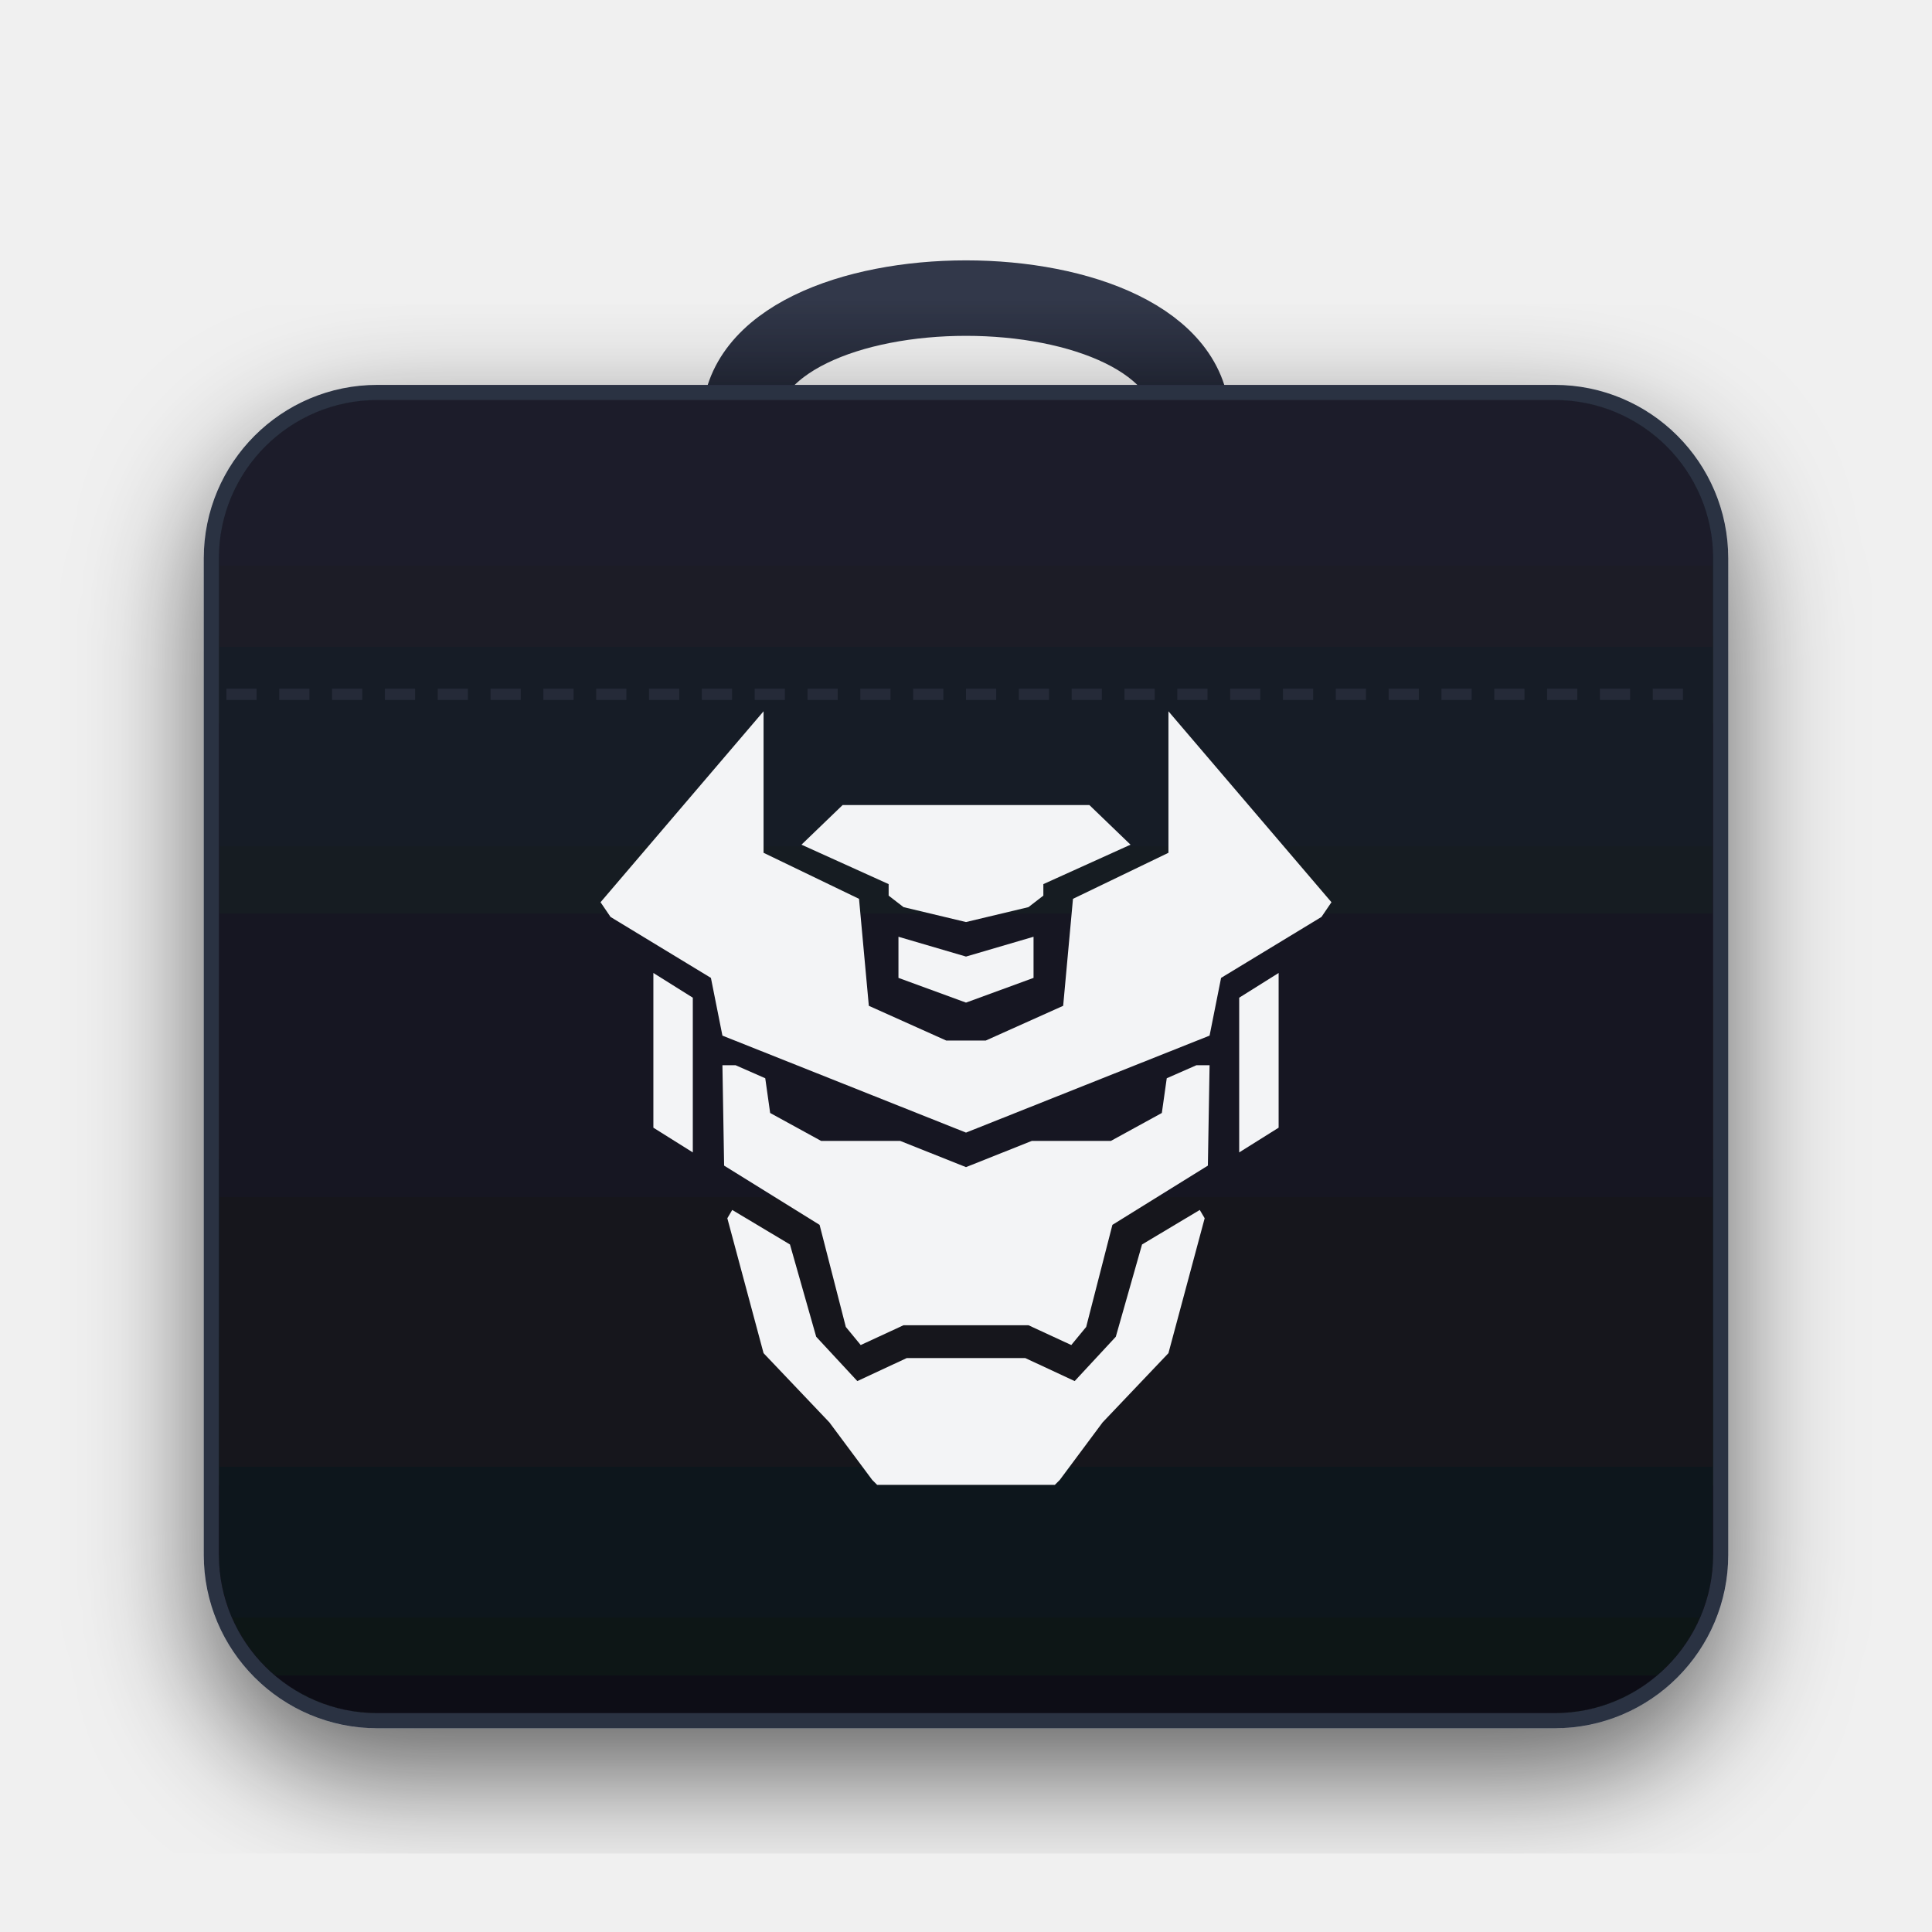
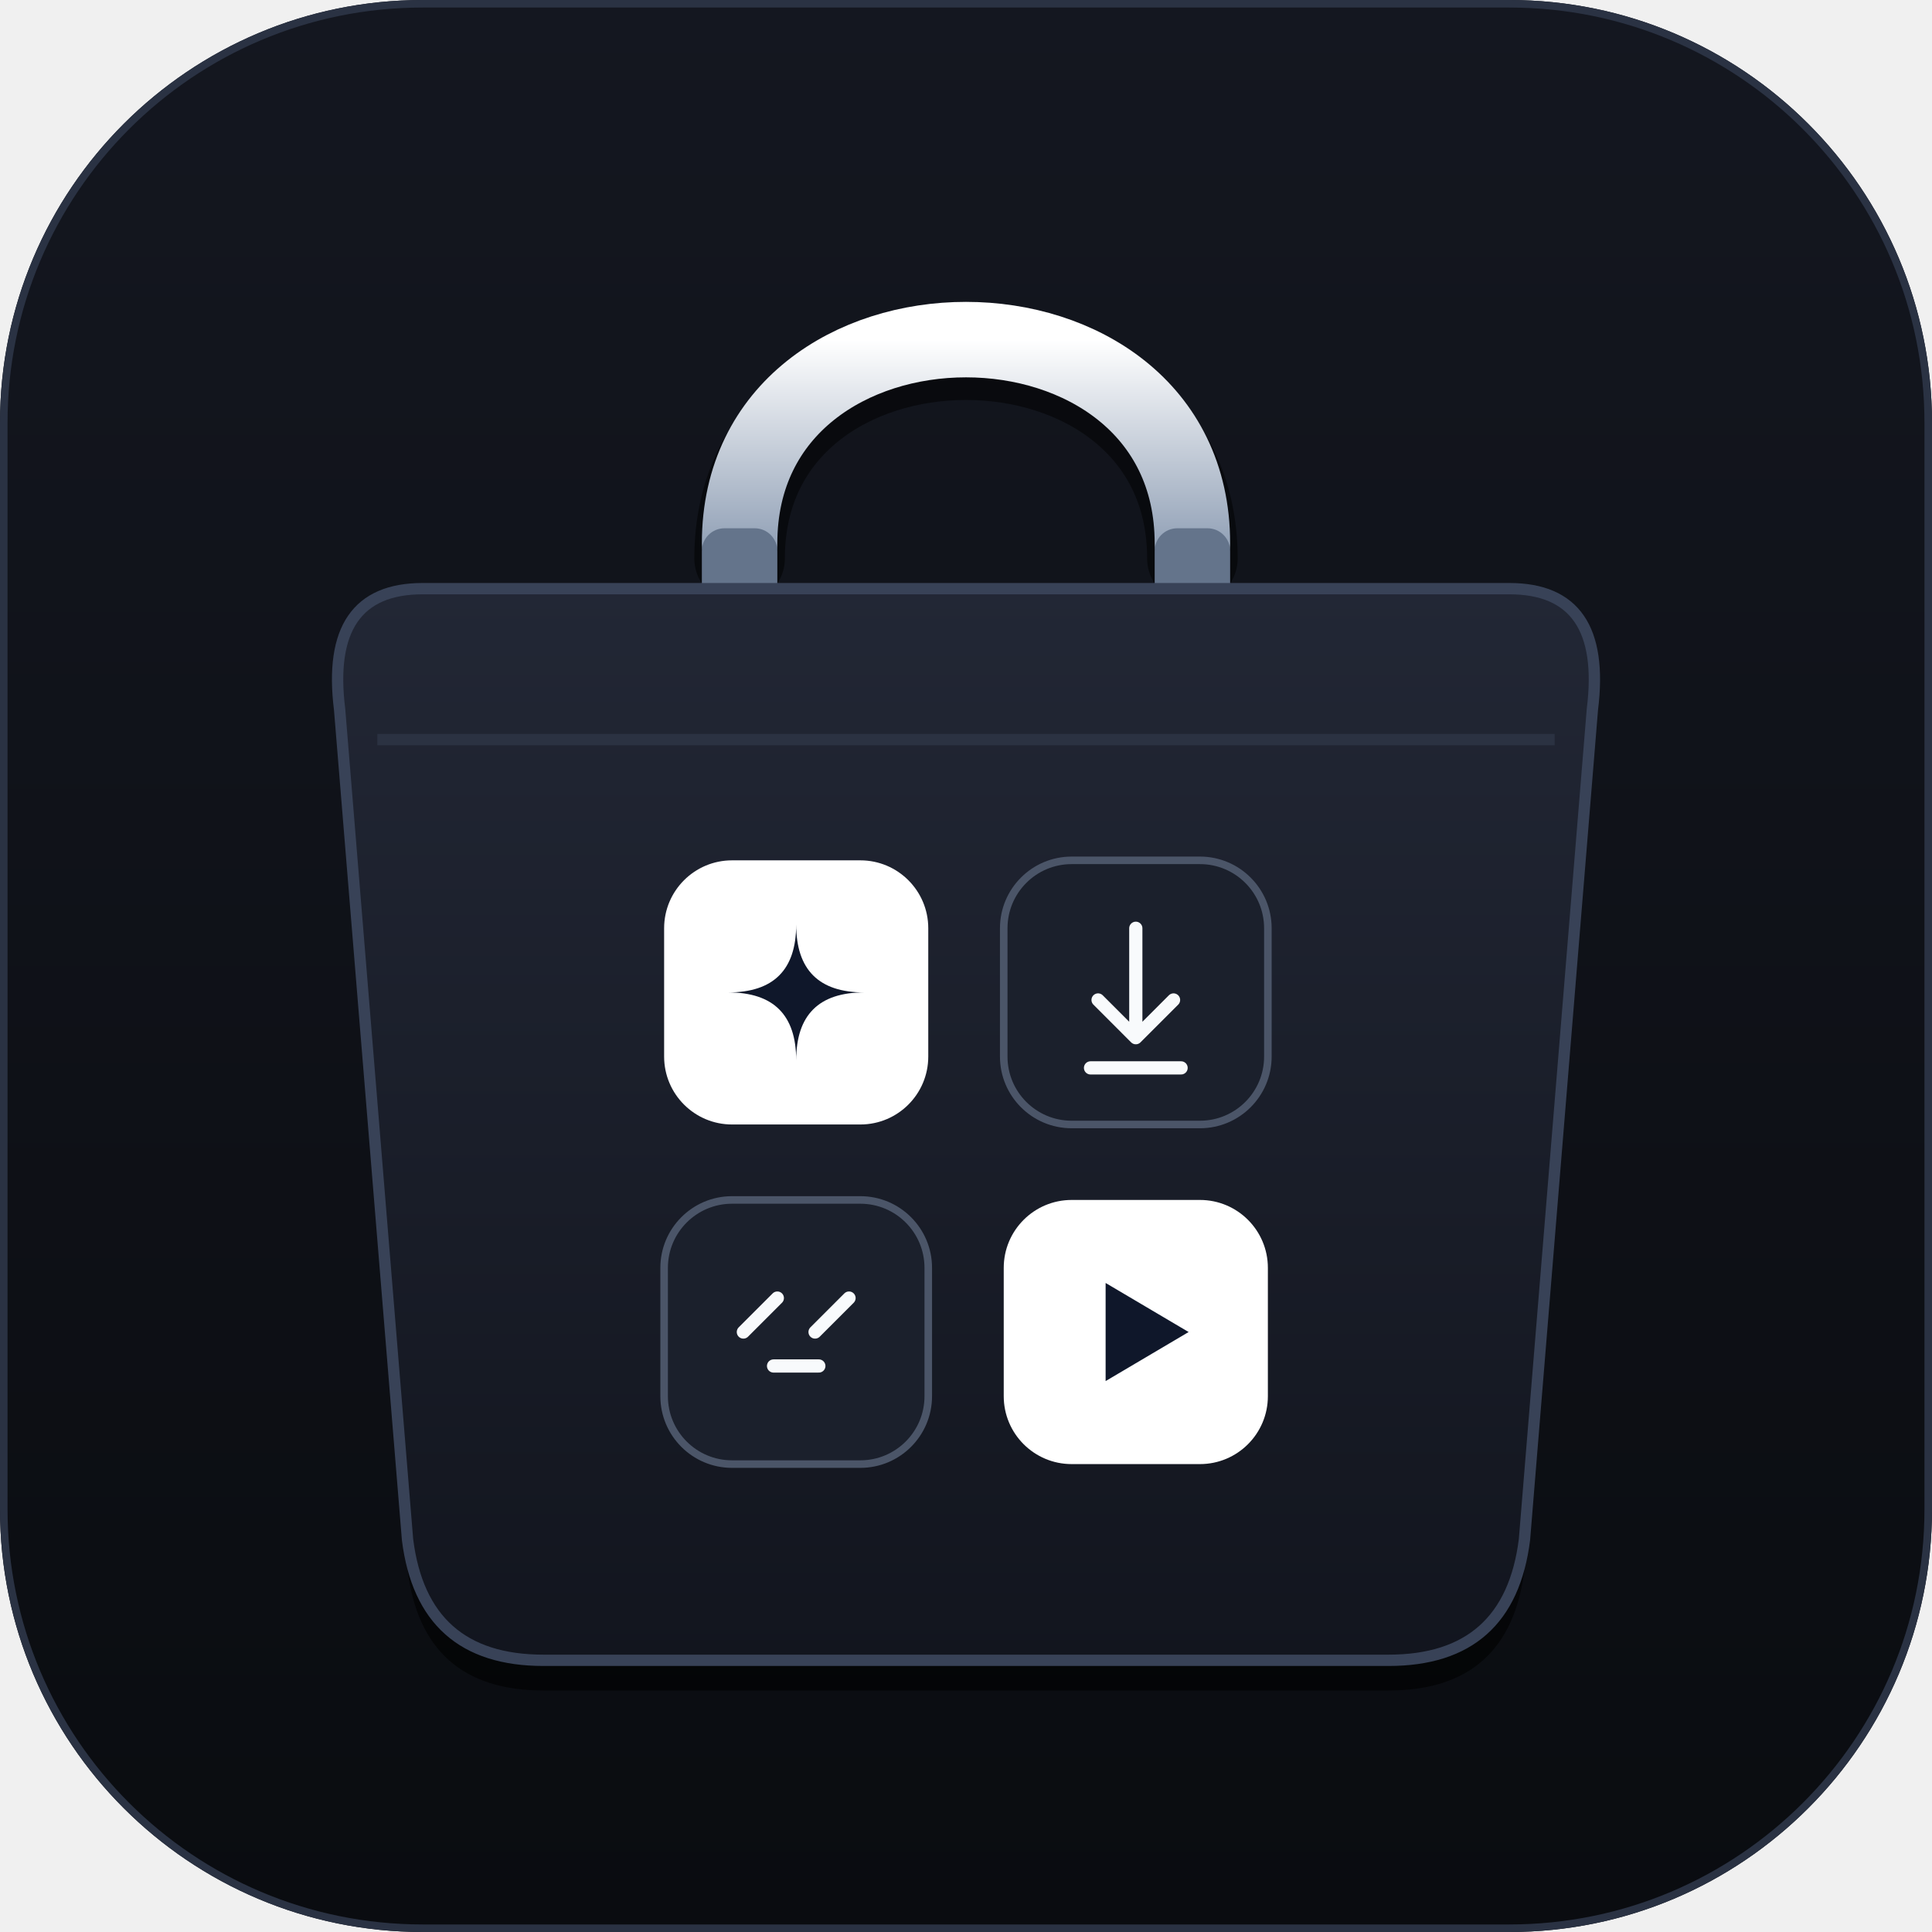
<svg xmlns="http://www.w3.org/2000/svg" viewBox="0 0 512 512" width="512" height="512">
  <defs>
    <linearGradient id="bg" x1="0" y1="0" x2="0" y2="1">
-       <stop offset="0%" stop-color="#1c1f2b" />
-       <stop offset="100%" stop-color="#0f1118" />
+       <stop offset="0%" stop-color="#141720" />
+       <stop offset="100%" stop-color="#0a0c10" />
+     </linearGradient>
+     <linearGradient id="bag" x1="0" y1="0" x2="0" y2="1">
+       <stop offset="0%" stop-color="#222735" />
+       <stop offset="100%" stop-color="#12151e" />
    </linearGradient>
    <linearGradient id="handle" x1="0" y1="0" x2="0" y2="1">
-       <stop offset="0%" stop-color="#32384a" />
-       <stop offset="100%" stop-color="#1e2230" />
+       <stop offset="0%" stop-color="#ffffff" />
+       <stop offset="100%" stop-color="#94a3b8" />
    </linearGradient>
-     <filter id="shadow" x="-10%" y="-10%" width="120%" height="120%">
-       <feDropShadow dx="0" dy="12" stdDeviation="16" flood-color="#000000" flood-opacity="0.6" />
-     </filter>
  </defs>
-   <path d="M 196 112 C 196 68, 316 68, 316 112" fill="none" stroke="url(#handle)" stroke-width="20" stroke-linecap="round" />
-   <rect x="56" y="104" width="400" height="352" rx="44" ry="44" fill="url(#bg)" stroke="#2b3142" stroke-width="4" filter="url(#shadow)" />
-   <path d="M 60 184 L 452 184" stroke="#252a38" stroke-width="3" stroke-dasharray="8 6" />
-   <g transform="translate(131, 166) scale(0.50)">
-     <path fill="#f3f4f6" fill-rule="evenodd" d="M 250.0 387.8 L 281.4 387.8 L 307.6 400.0 L 329.4 376.5 L 343.3 327.6 L 373.9 309.3 L 376.5 313.7 L 357.3 385.2 L 322.4 421.9 L 299.7 452.4 L 297.1 455.0 L 250.0 455.0 L 202.9 455.0 L 200.3 452.4 L 177.6 421.9 L 142.7 385.2 L 123.5 313.7 L 126.1 309.3 L 156.7 327.6 L 170.6 376.5 L 192.4 400.0 L 218.6 387.8 Z M 250.0 286.6 L 284.9 272.7 L 326.8 272.7 L 353.8 257.9 L 356.4 239.5 L 372.1 232.6 L 379.1 232.6 L 378.2 285.8 L 327.6 317.2 L 313.7 371.3 L 305.8 380.9 L 283.1 370.4 L 250.0 370.4 L 216.9 370.4 L 194.2 380.9 L 186.3 371.3 L 172.4 317.2 L 121.8 285.8 L 120.9 232.6 L 127.9 232.6 L 143.6 239.5 L 146.2 257.9 L 173.2 272.7 L 215.1 272.7 Z M 105.2 278.8 L 105.2 196.8 L 84.3 183.7 L 84.3 265.7 Z M 394.8 278.8 L 394.8 196.8 L 415.7 183.7 L 415.7 265.7 Z M 250.0 219.5 L 260.5 219.5 L 301.5 201.1 L 306.7 144.4 L 357.3 120.0 L 357.3 45.0 L 443.7 146.2 L 438.4 154.0 L 385.2 186.3 L 379.1 216.9 L 250.0 268.3 L 120.9 216.9 L 114.8 186.3 L 61.6 154.0 L 56.3 146.2 L 142.7 45.0 L 142.7 120.0 L 193.3 144.4 L 198.5 201.1 L 239.5 219.5 Z M 250.0 175.0 L 285.8 164.5 L 285.8 186.3 L 250.0 199.4 L 214.2 186.3 L 214.2 164.5 Z M 250.0 94.7 L 315.4 94.7 L 337.2 115.7 L 291.0 136.6 L 291.0 142.7 L 283.1 148.8 L 250.0 156.7 L 216.9 148.8 L 209.0 142.7 L 209.0 136.6 L 162.8 115.7 L 184.6 94.7 Z" />
-   </g>
+   <rect width="512" height="512" rx="112" fill="url(#bg)" />
+   <rect width="510" height="510" x="1" y="1" rx="111" fill="none" stroke="#2a3243" stroke-width="2" />
+   <path d="M 196 148 C 196 76, 316 76, 316 148" fill="none" stroke="#000000" stroke-width="24" stroke-linecap="round" opacity="0.5" />
+   <path d="M 196 144 C 196 72, 316 72, 316 144" fill="none" stroke="url(#handle)" stroke-width="20" stroke-linecap="round" />
+   <rect x="186" y="140" width="20" height="24" rx="6" fill="#64748b" />
+   <rect x="306" y="140" width="20" height="24" rx="6" fill="#64748b" />
+   <path d="M 112 164 L 400 164 Q 426 164 422 196 L 404 416 Q 400 448 368 448 L 144 448 Q 112 448 108 416 L 90 196 Q 86 164 112 164 Z" fill="#000000" opacity="0.6" />
+   <path d="M 112 156 L 400 156 Q 426 156 422 188 L 404 408 Q 400 440 368 440 L 144 440 Q 112 440 108 408 L 90 188 Q 86 156 112 156 Z" fill="url(#bag)" stroke="#384257" stroke-width="3" />
+   <path d="M 100 196 L 412 196" stroke="#2b3242" stroke-width="3" />
+   <rect x="176" y="228" width="70" height="70" rx="18" fill="#ffffff" />
+   <path d="M 211 245 Q 211 263 229 263 Q 211 263 211 281 Q 211 263 193 263 Q 211 263 211 245 Z" fill="#0f172a" />
+   <rect x="266" y="228" width="70" height="70" rx="18" fill="#1b202c" stroke="#4b5568" stroke-width="2" />
+   <path d="M 301 246 L 301 274 M 291 265 L 301 275 L 311 265 M 289 283 L 313 283" fill="none" stroke="#f8fafc" stroke-width="3.5" stroke-linecap="round" stroke-linejoin="round" />
+   <rect x="176" y="318" width="70" height="70" rx="18" fill="#1b202c" stroke="#4b5568" stroke-width="2" />
+   <path d="M 197 353 L 206 344 M 225 344 L 216 353 M 205 362 L 217 362" fill="none" stroke="#f8fafc" stroke-width="3.5" stroke-linecap="round" stroke-linejoin="round" />
+   <rect x="266" y="318" width="70" height="70" rx="18" fill="#ffffff" />
+   <polygon points="293,340 315,353 293,366" fill="#0f172a" />
</svg>
